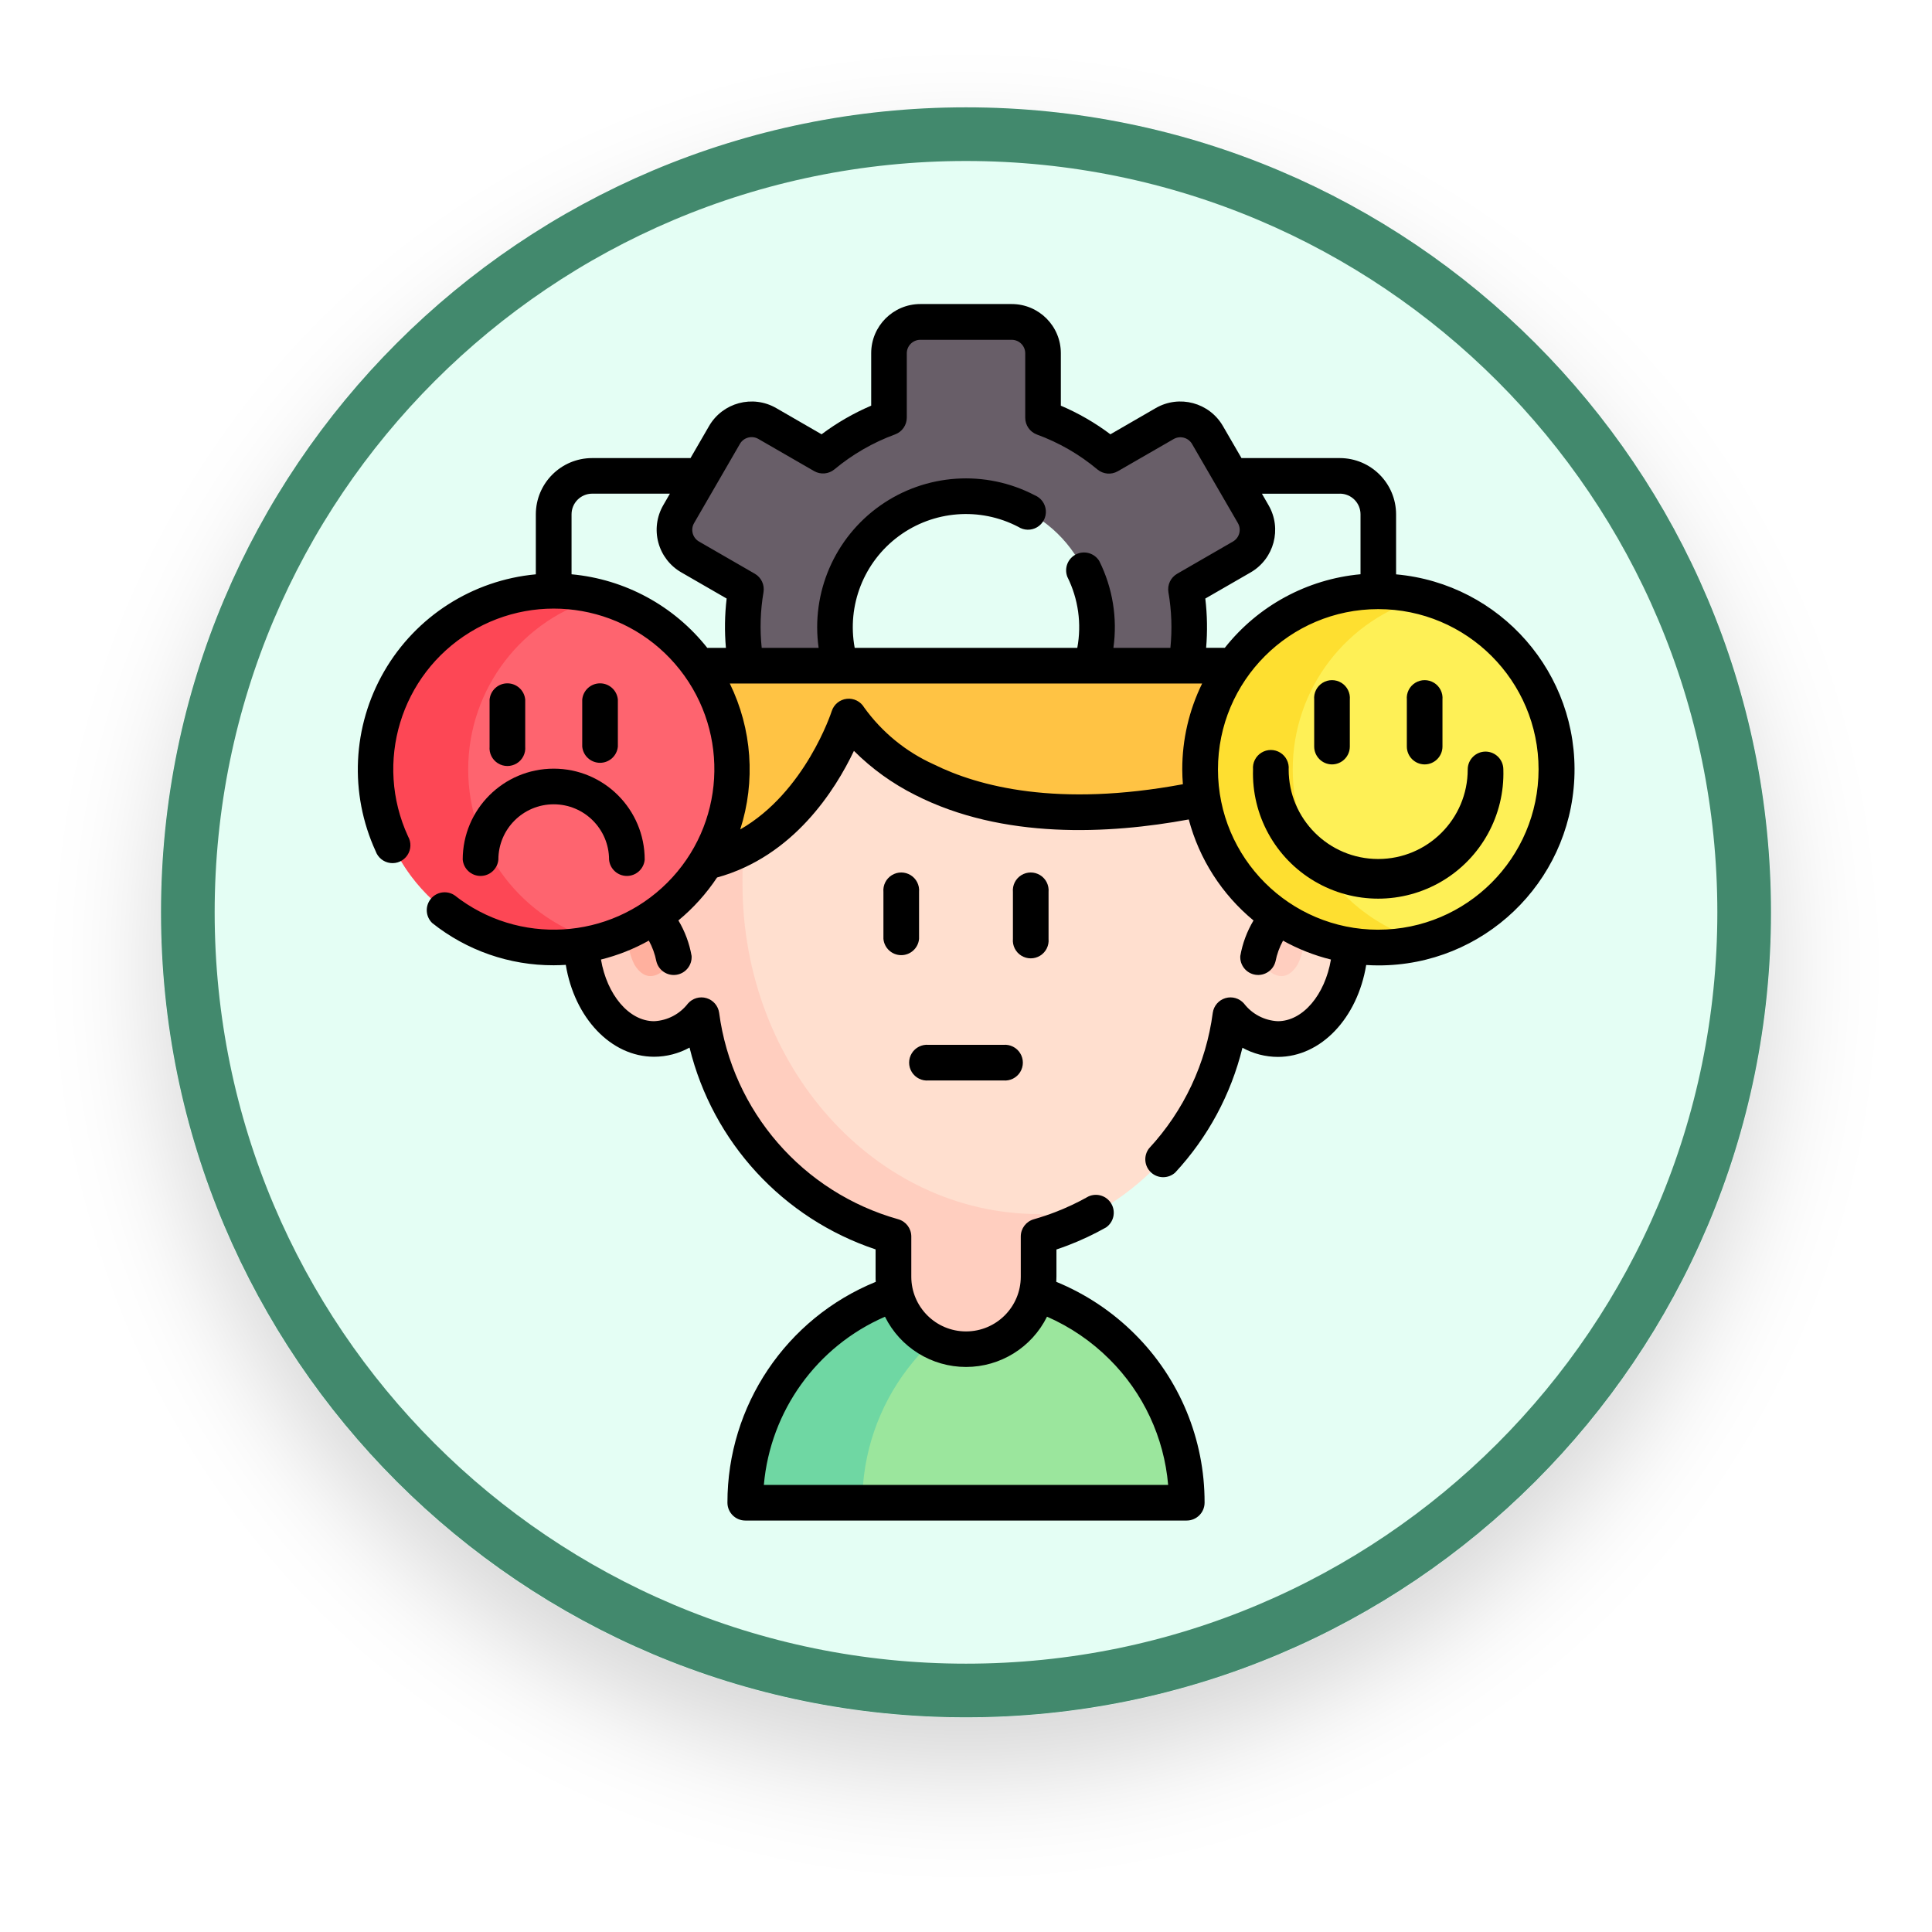
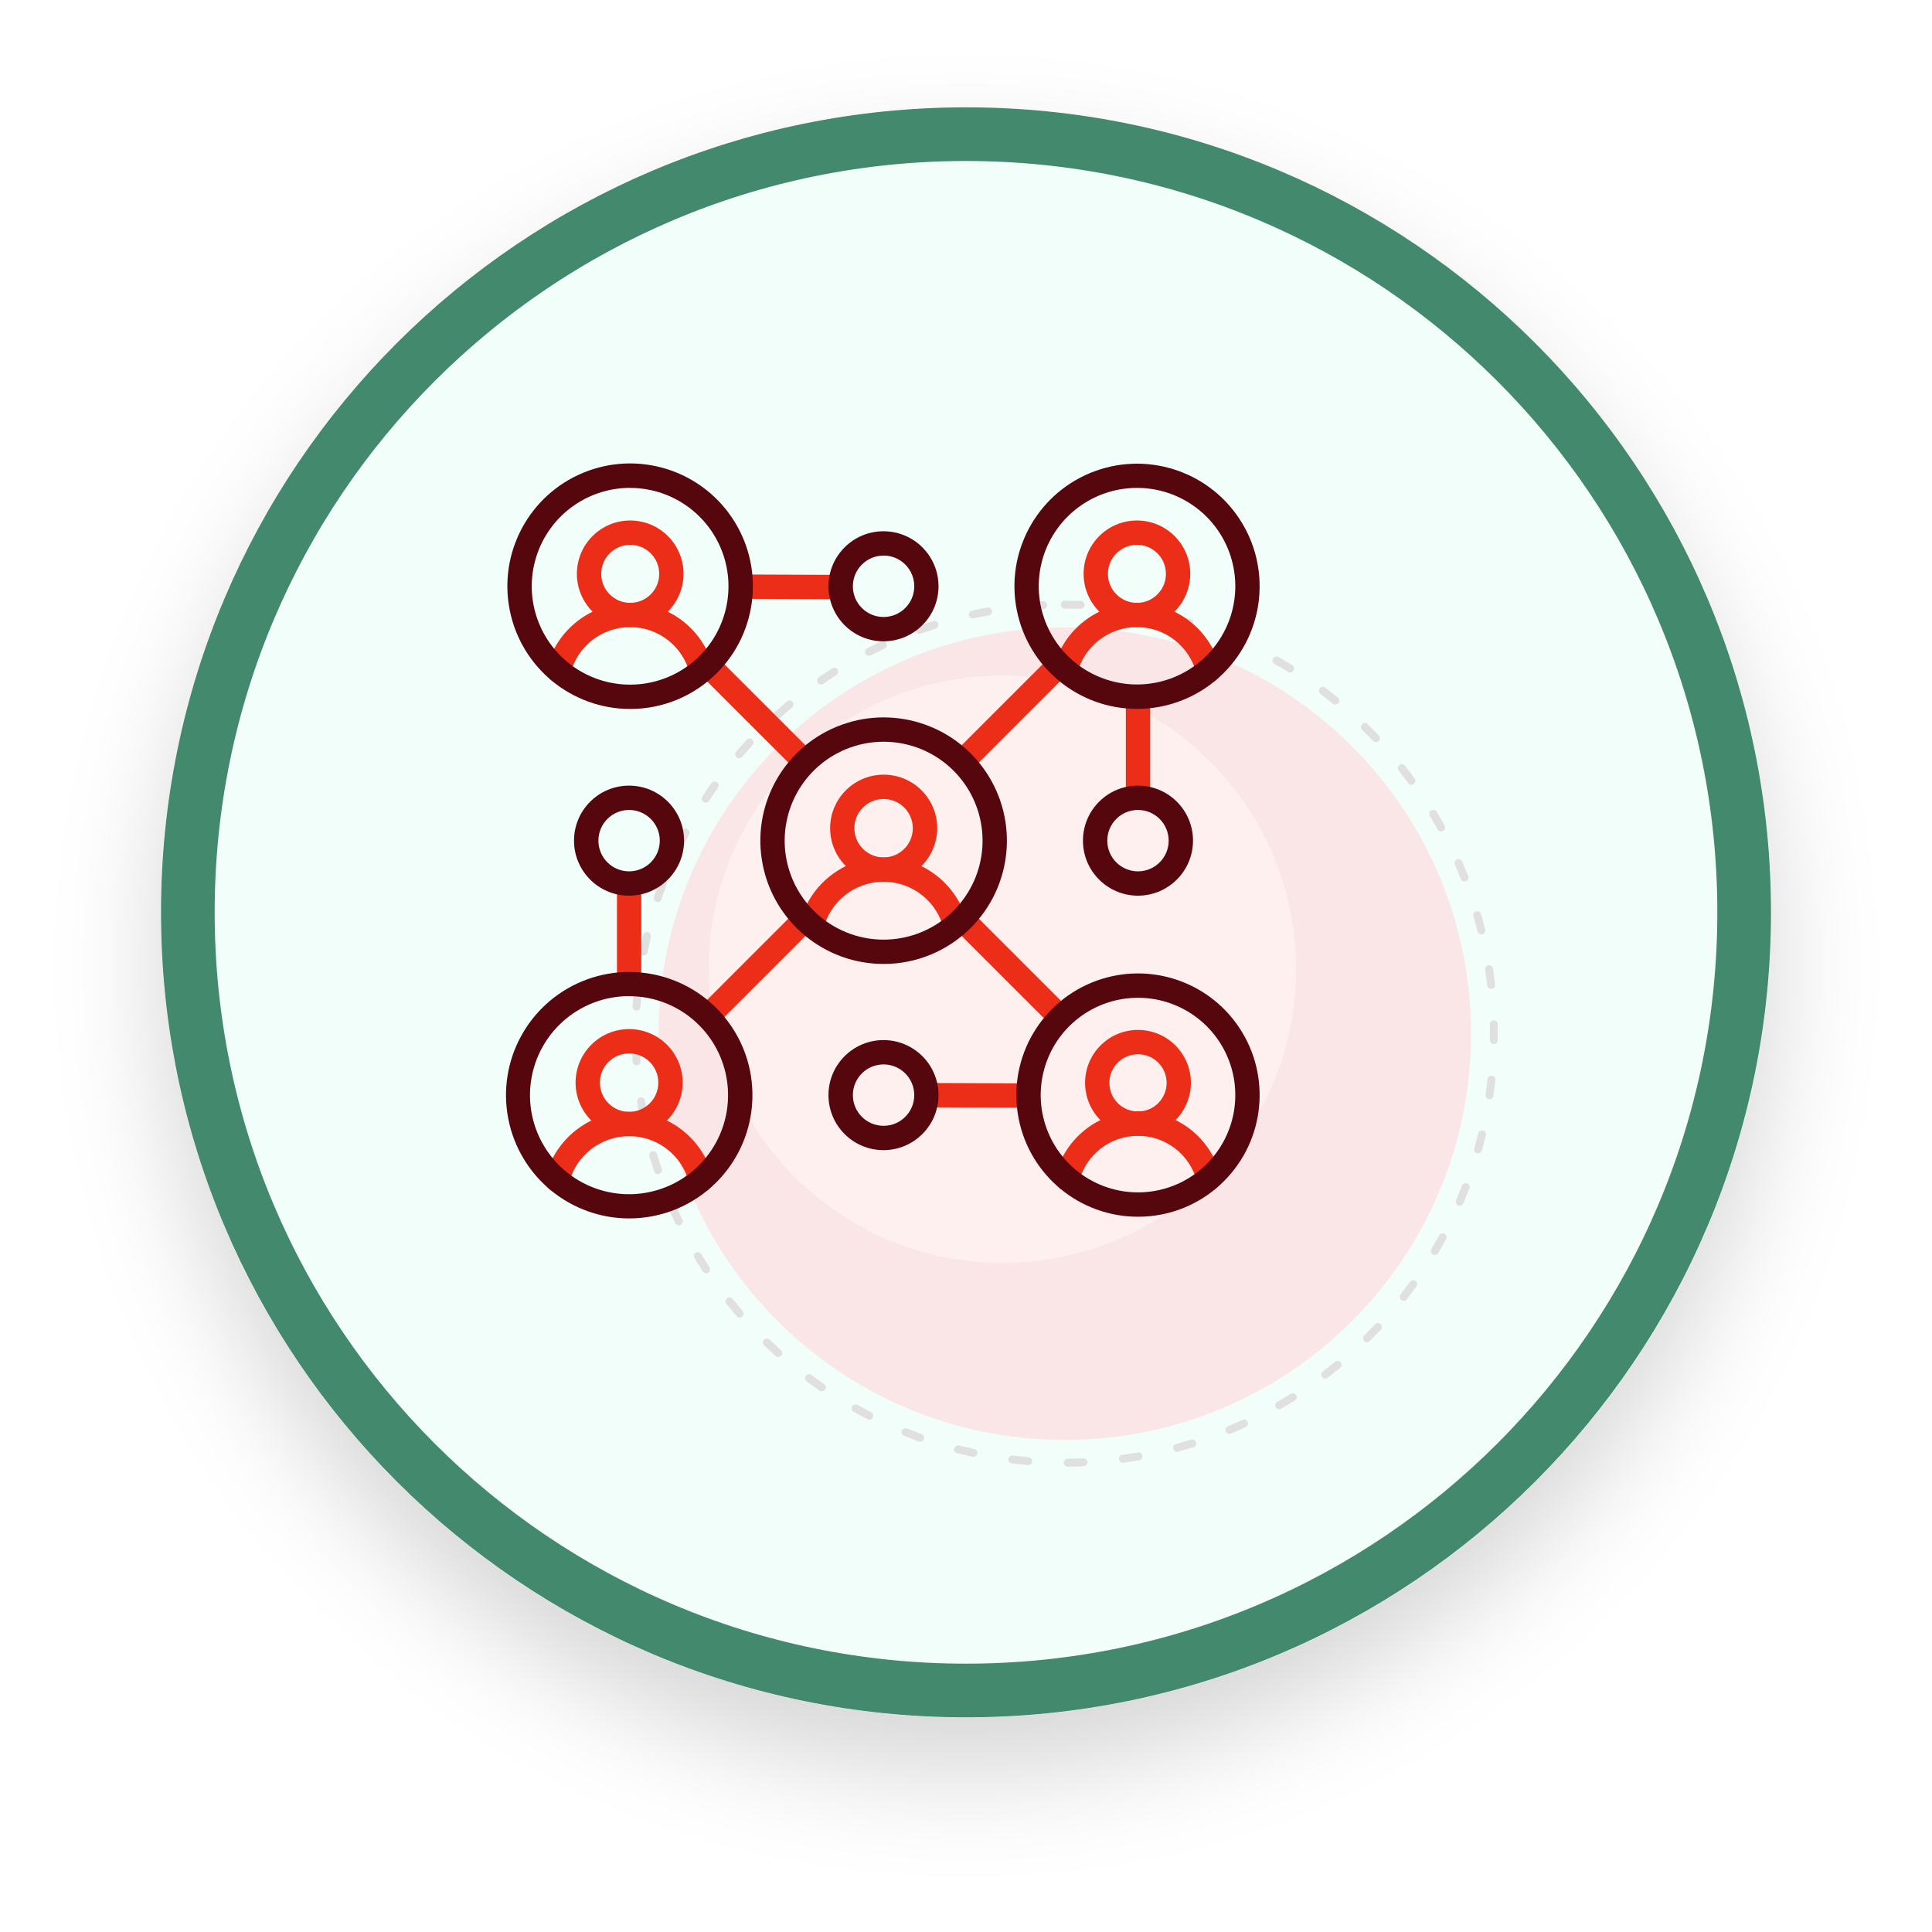
<svg xmlns="http://www.w3.org/2000/svg" width="108" height="108" viewBox="0 0 108 108">
  <defs>
    <filter id="Fondo" x="0" y="0" width="108" height="108" filterUnits="userSpaceOnUse">
      <feOffset dy="3" input="SourceAlpha" />
      <feGaussianBlur stdDeviation="3" result="blur" />
      <feFlood flood-opacity="0.161" />
      <feComposite operator="in" in2="blur" />
      <feComposite in="SourceGraphic" />
    </filter>
  </defs>
-   <g id="Group_1143811" data-name="Group 1143811" transform="translate(-588 -732)">
-     <g transform="matrix(1, 0, 0, 1, 588, 732)" filter="url(#Fondo)">
-       <g id="Fondo-2" data-name="Fondo" transform="translate(9 6)" fill="#e4fef4" stroke="#43896d" stroke-width="3">
-         <circle cx="45" cy="45" r="45" stroke="none" />
-         <circle cx="45" cy="45" r="43.5" fill="none" />
-       </g>
-     </g>
-     <g id="Group_1143810" data-name="Group 1143810" transform="translate(608 748.996)">
-       <g id="Group_1143808" data-name="Group 1143808" transform="translate(0.996 1.001)">
-         <g id="Group_1143805" data-name="Group 1143805" transform="translate(11.516 0)">
-           <g id="Group_1143803" data-name="Group 1143803" transform="translate(5.195)">
-             <path id="Path_978843" data-name="Path 978843" d="M160.727,13.179l-3.125,1.8a12.322,12.322,0,0,0-3.678-2.122V9.252a1.75,1.75,0,0,0-1.751-1.75H147.06a1.751,1.751,0,0,0-1.751,1.75V12.86a12.426,12.426,0,0,0-3.682,2.121l-3.12-1.8a1.751,1.751,0,0,0-2.391.641l-2.557,4.429a1.751,1.751,0,0,0,.641,2.391l3.119,1.8a12.474,12.474,0,0,0,0,4.249l-3.125,1.8a1.751,1.751,0,0,0-.64,2.391l2.557,4.428a1.751,1.751,0,0,0,2.391.642l3.125-1.8a12.354,12.354,0,0,0,3.679,2.124v3.606a1.751,1.751,0,0,0,1.75,1.751h5.115a1.751,1.751,0,0,0,1.75-1.751V36.276a12.465,12.465,0,0,0,3.682-2.122l3.12,1.8a1.75,1.75,0,0,0,2.391-.64l2.556-4.43a1.75,1.75,0,0,0-.64-2.391l-3.12-1.8a12.42,12.42,0,0,0,0-4.249l3.125-1.8a1.75,1.75,0,0,0,.64-2.391l-2.557-4.428a1.75,1.75,0,0,0-2.391-.642ZM155.959,28.23a7.324,7.324,0,1,1-2.68-10A7.323,7.323,0,0,1,155.959,28.23Z" transform="translate(-133.325 -7.502)" fill="#685e68" />
-           </g>
-           <path id="Path_978844" data-name="Path 978844" d="M124.75,168.555V152.181h34.863v9.863" transform="translate(-120.694 -132.966)" fill="#ffc344" />
-           <path id="Path_978845" data-name="Path 978845" d="M187.78,423.94H163.1a12.337,12.337,0,0,1,24.675,0Z" transform="translate(-153.955 -357.934)" fill="#9be69d" />
-           <path id="Path_978846" data-name="Path 978846" d="M178.714,412.041a12.341,12.341,0,0,0-9.068,11.9h-6.541a12.349,12.349,0,0,1,15.609-11.9Z" transform="translate(-153.955 -357.934)" fill="#6fd7a3" />
-           <path id="Path_978847" data-name="Path 978847" d="M137.185,186.064c0,3.04-1.816,5.5-4.056,5.5a3.5,3.5,0,0,1-2.647-1.336,14.933,14.933,0,0,1-9.445,11.94c-.418.161-.847.3-1.283.426v2.25a4.056,4.056,0,0,1-8.112,0V202.6a14.934,14.934,0,0,1-10.728-12.366,3.5,3.5,0,0,1-2.647,1.336c-2.241,0-4.056-2.464-4.056-5.5s1.816-5.5,4.056-5.5a3.441,3.441,0,0,1,2.514,1.187c6.154-1.147,8.363-8.214,8.363-8.214s4.752,8.232,21.054,4.3a14.856,14.856,0,0,1,.417,3.512v.4a3.441,3.441,0,0,1,2.514-1.187C135.369,180.56,137.185,183.024,137.185,186.064Z" transform="translate(-94.21 -151.482)" fill="#ffdfcf" />
-           <path id="Path_978848" data-name="Path 978848" d="M121.036,248.054c-.418.161-.847.3-1.283.426v2.25a4.056,4.056,0,0,1-8.112,0v-2.25a14.934,14.934,0,0,1-10.728-12.366,3.5,3.5,0,0,1-2.647,1.336c-2.241,0-4.056-2.464-4.056-5.5s1.816-5.5,4.056-5.5a3.441,3.441,0,0,1,2.514,1.187,8.815,8.815,0,0,0,2.432-.833c-.005,1.052-.008,1.774-.008,1.968,0,10.2,7.415,18.462,16.561,18.462A1.6,1.6,0,0,1,121.036,248.054Z" transform="translate(-94.21 -197.365)" fill="#ffcebf" />
-           <g id="Group_1143804" data-name="Group 1143804" transform="translate(2.575 32.674)">
-             <path id="Path_978849" data-name="Path 978849" d="M378.9,256.439a4.246,4.246,0,0,1,1.943-2.915,3.072,3.072,0,0,1,.261,3.268C380.1,258.382,378.9,256.439,378.9,256.439Z" transform="translate(-343.665 -253.524)" fill="#ffcebf" />
-             <path id="Path_978850" data-name="Path 978850" d="M116.187,256.439a4.246,4.246,0,0,0-1.943-2.915,3.072,3.072,0,0,0-.261,3.268C114.983,258.382,116.187,256.439,116.187,256.439Z" transform="translate(-113.596 -253.524)" fill="#ffb09e" />
+   <g id="Group_1144935" data-name="Group 1144935" transform="translate(-431.999 -1894.17)">
+     <g id="Group_1144929" data-name="Group 1144929">
+       <g id="Group_1144688" data-name="Group 1144688" transform="translate(0 29.5)">
+         <g id="Icono" transform="translate(440.499 1175.67)">
+           <g transform="matrix(1, 0, 0, 1, -8.5, 689)" filter="url(#Fondo)">
+             <g id="Fondo-2" data-name="Fondo" transform="translate(9 6)" fill="#f1fef9" stroke="#43896d" stroke-width="3">
+               <circle cx="45" cy="45" r="45" stroke="none" />
+               <circle cx="45" cy="45" r="43.5" fill="none" />
+             </g>
          </g>
        </g>
-         <g id="Group_1143806" data-name="Group 1143806" transform="translate(46.092 15.056)">
-           <circle id="Ellipse_11557" data-name="Ellipse 11557" cx="9.957" cy="9.957" r="9.957" transform="translate(0 0.001)" fill="#fef056" />
-           <path id="Path_978851" data-name="Path 978851" d="M367.1,140.438a9.957,9.957,0,1,1,0-19.235,9.96,9.96,0,0,0,0,19.235Z" transform="translate(-354.553 -120.863)" fill="#fedf30" />
+         <g id="Group_1144687" data-name="Group 1144687" transform="translate(446.92 1879.645)">
+           <g id="Group_1144684" data-name="Group 1144684" transform="translate(17.9 15.995)">
+             <circle id="Ellipse_11579" data-name="Ellipse 11579" cx="22.709" cy="22.709" r="22.709" transform="translate(3.993 4.105)" fill="#fae6e6" />
+             <circle id="Ellipse_11580" data-name="Ellipse 11580" cx="16.416" cy="16.416" r="16.416" transform="translate(0 23.212) rotate(-45)" fill="#fff0f0" />
+             <path id="Path_981329" data-name="Path 981329" d="M99.07,78.263a.221.221,0,0,1,0-.442l.891.016a.221.221,0,0,1-.014.442Zm-1.226-.412a.222.222,0,1,1,0,.443l-.854.059a.221.221,0,0,1-.039-.441Zm-3.1.356a.221.221,0,0,1,.08.435l-.859.172a.222.222,0,1,1-.065-.439l.844-.168Zm-3.031.753a.221.221,0,0,1,.137.421l-.83.282a.222.222,0,1,1-.131-.423l.824-.279ZM88.8,80.1a.221.221,0,0,1,.19.4l-.787.387a.221.221,0,0,1-.2-.392Zm-2.735,1.506a.221.221,0,0,1,.239.372l-.73.485a.221.221,0,0,1-.252-.364l.744-.494Zm-2.52,1.846a.221.221,0,1,1,.286.338l-.662.575a.221.221,0,0,1-.3-.327l.674-.585ZM81.287,85.6a.221.221,0,0,1,.326.3l-.583.655a.221.221,0,0,1-.336-.288Zm-1.968,2.425a.221.221,0,1,1,.362.254l-.494.724a.221.221,0,0,1-.371-.241l.5-.737Zm-1.64,2.657a.221.221,0,0,1,.391.206l-.4.782a.221.221,0,0,1-.4-.192l.4-.8ZM76.4,93.533a.221.221,0,0,1,.414.155l-.292.826a.221.221,0,0,1-.42-.139l.3-.842Zm-.9,2.989a.221.221,0,0,1,.431.1l-.183.857a.221.221,0,0,1-.434-.083l.186-.873ZM74.984,99.6a.221.221,0,0,1,.44.042l-.071.873a.222.222,0,1,1-.44-.046l.071-.869Zm-.11,3.12a.221.221,0,0,1,.442-.014l.041.875a.222.222,0,1,1-.444,0Zm.288,3.109a.222.222,0,1,1,.442-.039l.148.833a.221.221,0,0,1-.434.086l-.156-.879Zm.686,3.047a.221.221,0,0,1,.424-.126l.263.836a.221.221,0,0,1-.419.142l-.268-.852Zm1.075,2.932a.221.221,0,0,1,.4-.18l.369.795a.221.221,0,0,1-.4.194l-.376-.809Zm1.445,2.768a.221.221,0,0,1,.378-.23l.468.74a.221.221,0,1,1-.378.23Zm1.791,2.559a.221.221,0,1,1,.344-.277l.56.674a.221.221,0,0,1-.334.29l-.57-.687Zm2.1,2.308a.221.221,0,0,1,.31-.315l.638.593a.221.221,0,1,1-.308.318Zm2.382,2.02a.221.221,0,1,1,.263-.356l.713.51a.221.221,0,1,1-.25.365l-.726-.519Zm2.62,1.7a.221.221,0,1,1,.228-.379l.76.407a.221.221,0,0,1-.2.394Zm2.819,1.346a.221.221,0,0,1,.162-.411l.82.311a.222.222,0,1,1-.178.406l-.8-.305Zm2.969.969a.221.221,0,0,1,.108-.429l.853.2a.222.222,0,1,1-.115.428l-.846-.2Zm3.068.576a.222.222,0,1,1,.073-.437l.852.087a.221.221,0,0,1-.036.441Zm3.119.177a.221.221,0,0,1-.006-.442l.877-.022a.221.221,0,0,1,.02.442l-.891.022Zm3.114-.22a.221.221,0,0,1-.061-.438l.866-.134a.222.222,0,1,1,.048.441l-.853.131Zm3.061-.619a.221.221,0,0,1-.118-.426l.842-.245a.221.221,0,0,1,.131.422l-.855.249Zm2.955-1.011a.221.221,0,1,1-.172-.407l.8-.352a.222.222,0,1,1,.167.41Zm2.8-1.385a.221.221,0,0,1-.223-.382l.751-.453a.221.221,0,0,1,.236.374l-.764.461Zm2.6-1.733a.222.222,0,1,1-.248-.367l.665-.529a.221.221,0,1,1,.282.341l-.7.555Zm2.354-2.053a.221.221,0,0,1-.313-.313l.611-.629a.221.221,0,0,1,.324.3l-.622.64Zm2.071-2.336a.222.222,0,1,1-.335-.29l.511-.683a.221.221,0,0,1,.359.258Zm1.755-2.584a.221.221,0,0,1-.382-.223l.431-.763a.221.221,0,0,1,.39.209Zm1.407-2.787a.221.221,0,1,1-.407-.172l.328-.813a.221.221,0,0,1,.413.157l-.334.828Zm1.034-2.947a.221.221,0,0,1-.426-.118l.22-.848a.221.221,0,0,1,.43.1l-.224.864Zm.644-3.056a.221.221,0,0,1-.438-.061l.109-.869a.221.221,0,0,1,.44.045l-.111.886Zm.245-3.112a.221.221,0,0,1-.442-.006l0-.876a.221.221,0,0,1,.442-.011Zm-.152-3.118a.222.222,0,1,1-.442.027l-.112-.845a.221.221,0,0,1,.437-.067ZM122.57,96.2a.221.221,0,0,1-.429.108l-.226-.847a.221.221,0,0,1,.425-.123l.23.863Zm-.945-2.976a.221.221,0,0,1-.411.162l-.334-.81a.221.221,0,0,1,.405-.177l.34.825ZM120.3,90.392a.221.221,0,0,1-.387.214l-.436-.76a.221.221,0,0,1,.379-.227l.444.774Zm-1.677-2.635a.221.221,0,0,1-.356.263l-.53-.7a.221.221,0,0,1,.346-.275l.54.711Zm-2-2.4a.221.221,0,0,1-.32.305l-.615-.625a.221.221,0,0,1,.309-.316Zm-2.292-2.122a.221.221,0,0,1-.277.345l-.69-.541a.221.221,0,0,1,.265-.354l.7.55Zm-2.544-1.81a.221.221,0,0,1-.232.377l-.754-.447a.221.221,0,0,1,.218-.385Zm-2.756-1.468a.221.221,0,0,1-.184.4l-.8-.345a.221.221,0,1,1,.173-.407Zm-2.924-1.1a.221.221,0,0,1-.126.424l-.843-.239a.221.221,0,1,1,.124-.425l.845.24Zm-3.04-.711a.221.221,0,1,1-.086.434l-.854-.126a.221.221,0,0,1,.056-.439l.884.13Z" transform="translate(-72.369 -75.214)" fill="#e0e0e0" fill-rule="evenodd" />
+           </g>
+           <g id="Group_1144686" data-name="Group 1144686" transform="translate(13.353 10.936)">
+             <g id="Group_1144685" data-name="Group 1144685" transform="translate(2.198 6.203)">
+               <path id="Path_981330" data-name="Path 981330" d="M41.242,331.606a.68.68,0,0,1-.659-.514,3.461,3.461,0,0,0-6.712,0,.68.68,0,0,1-1.319-.333,4.822,4.822,0,0,1,9.35,0,.681.681,0,0,1-.66.847Z" transform="translate(-32.531 -297.079)" fill="#ec2e18" />
+               <path id="Path_981331" data-name="Path 981331" d="M281.056,83.342a.681.681,0,0,1-.66-.847,4.8,4.8,0,0,1,9.3,0,.68.68,0,1,1-1.319.331,3.438,3.438,0,0,0-6.666,0,.68.68,0,0,1-.659.514Z" transform="translate(-251.966 -77.289)" fill="#ec2e18" />
+               <path id="Path_981332" data-name="Path 981332" d="M289.826,331.347a.68.68,0,0,1-.659-.515,3.4,3.4,0,0,0-6.589,0,.68.68,0,1,1-1.319-.332,4.758,4.758,0,0,1,9.228,0,.681.681,0,0,1-.66.846Z" transform="translate(-252.73 -296.893)" fill="#ec2e18" />
+               <path id="Path_981333" data-name="Path 981333" d="M33.927,83.342a.681.681,0,0,1-.66-.847,4.8,4.8,0,0,1,9.3,0,.68.68,0,1,1-1.319.331,3.438,3.438,0,0,0-6.666,0,.681.681,0,0,1-.659.514Z" transform="translate(-33.164 -77.289)" fill="#ec2e18" />
+               <path id="Path_981334" data-name="Path 981334" d="M165.34,207.524a.68.68,0,0,1-.659-.515,3.461,3.461,0,0,0-6.71,0,.68.68,0,1,1-1.319-.331,4.821,4.821,0,0,1,9.348,0,.681.681,0,0,1-.66.846Z" transform="translate(-142.406 -187.222)" fill="#ec2e18" />
+               <path id="Path_981335" data-name="Path 981335" d="M0,0H1.36V5.709H0Z" transform="translate(21.307 29.785) rotate(-89.771)" fill="#ec2e18" />
+               <path id="Path_981336" data-name="Path 981336" d="M67.565,215.767h1.36v5.615h-1.36Z" transform="translate(-63.549 -198.492)" fill="#ec2e18" />
+               <path id="Path_981337" data-name="Path 981337" d="M0,0H1.36V5.588H0Z" transform="translate(10.927 1.36) rotate(-89.771)" fill="#ec2e18" />
+               <path id="Path_981338" data-name="Path 981338" d="M315.746,124.679h1.36v5.649h-1.36Z" transform="translate(-283.283 -117.845)" fill="#ec2e18" />
+               <path id="Path_981339" data-name="Path 981339" d="M108.6,126.133l-.962-.962,5.448-5.448.962.962Zm14.222-14.225-.962-.962,5.359-5.359.962.962Z" transform="translate(-99.032 -100.941)" fill="#ec2e18" />
+             </g>
+             <path id="Path_981340" data-name="Path 981340" d="M20.247,272.6a6.888,6.888,0,1,1,4.875-2.016h0A6.873,6.873,0,0,1,20.247,272.6Zm0-12.425A5.536,5.536,0,1,0,24.16,261.8a5.5,5.5,0,0,0-3.913-1.622Z" transform="translate(-13.353 -230.401)" fill="#56060d" />
+             <path id="Path_981341" data-name="Path 981341" d="M50.38,292.746a2.993,2.993,0,1,1,2.993-2.993A3,3,0,0,1,50.38,292.746Zm0-4.626a1.633,1.633,0,1,0,1.633,1.633A1.635,1.635,0,0,0,50.38,288.12Z" transform="translate(-43.486 -255.144)" fill="#ec2e18" />
+             <path id="Path_981342" data-name="Path 981342" d="M268.171,24.681a6.853,6.853,0,1,1,4.851-2.006h0A6.84,6.84,0,0,1,268.171,24.681Zm0-12.353a5.494,5.494,0,1,0,3.889,1.608,5.482,5.482,0,0,0-3.889-1.608Z" transform="translate(-232.89 -10.965)" fill="#56060d" />
+             <path id="Path_981343" data-name="Path 981343" d="M298.127,44.688a2.981,2.981,0,1,1,2.981-2.981A2.985,2.985,0,0,1,298.127,44.688Zm0-4.6a1.621,1.621,0,1,0,1.621,1.621A1.623,1.623,0,0,0,298.127,40.086Z" transform="translate(-262.846 -35.541)" fill="#ec2e18" />
+             <path id="Path_981344" data-name="Path 981344" d="M297.908,174.177a3.076,3.076,0,1,1,3.075-3.075A3.08,3.08,0,0,1,297.908,174.177Zm0-4.792a1.716,1.716,0,1,0,1.715,1.717A1.719,1.719,0,0,0,297.908,169.385Z" transform="translate(-262.567 -150.019)" fill="#56060d" />
+             <path id="Path_981345" data-name="Path 981345" d="M49.728,174.177A3.076,3.076,0,1,1,52.8,171.1,3.08,3.08,0,0,1,49.728,174.177Zm0-4.792a1.716,1.716,0,1,0,1.715,1.717A1.719,1.719,0,0,0,49.728,169.385Z" transform="translate(-42.834 -150.019)" fill="#56060d" />
+             <path id="Path_981346" data-name="Path 981346" d="M127.5,125.75l-5.53-5.528.962-.962,5.53,5.528Zm-14.29-14.29-5.419-5.417.962-.962,5.419,5.417Z" transform="translate(-96.964 -94.29)" fill="#ec2e18" />
+             <path id="Path_981347" data-name="Path 981347" d="M269.159,273.231a6.8,6.8,0,1,1,4.808-1.992A6.755,6.755,0,0,1,269.159,273.231Zm0-12.239a5.439,5.439,0,1,0,3.846,9.285h0a5.439,5.439,0,0,0-3.846-9.285Z" transform="translate(-233.818 -231.126)" fill="#56060d" />
+             <path id="Path_981348" data-name="Path 981348" d="M298.82,293.075a2.958,2.958,0,1,1,2.957-2.957A2.962,2.962,0,0,1,298.82,293.075Zm0-4.556a1.6,1.6,0,1,0,1.6,1.6A1.6,1.6,0,0,0,298.82,288.519Z" transform="translate(-263.479 -255.497)" fill="#ec2e18" />
+             <path id="Path_981349" data-name="Path 981349" d="M21.043,24.656a6.862,6.862,0,1,1,4.849-2.01,6.815,6.815,0,0,1-4.849,2.01Zm0-12.359a5.5,5.5,0,1,0,3.887,9.388h0A5.5,5.5,0,0,0,21.043,12.3Z" transform="translate(-14.089 -10.936)" fill="#56060d" />
+             <path id="Path_981350" data-name="Path 981350" d="M51,44.688a2.981,2.981,0,1,1,2.981-2.981A2.984,2.984,0,0,1,51,44.688Zm0-4.6a1.621,1.621,0,1,0,1.621,1.621A1.623,1.623,0,0,0,51,40.086Z" transform="translate(-44.045 -35.541)" fill="#ec2e18" />
+             <path id="Path_981351" data-name="Path 981351" d="M173.827,298.278A3.076,3.076,0,1,1,176.9,295.2,3.08,3.08,0,0,1,173.827,298.278Zm0-4.792a1.716,1.716,0,1,0,1.717,1.715A1.717,1.717,0,0,0,173.827,293.486Z" transform="translate(-152.71 -259.895)" fill="#56060d" />
+             <path id="Path_981352" data-name="Path 981352" d="M173.827,50.1A3.076,3.076,0,1,1,176.9,47.02,3.08,3.08,0,0,1,173.827,50.1Zm0-4.792a1.716,1.716,0,1,0,1.717,1.715A1.717,1.717,0,0,0,173.827,45.305Z" transform="translate(-152.71 -40.161)" fill="#56060d" />
+             <path id="Path_981353" data-name="Path 981353" d="M144.375,148.538a6.891,6.891,0,1,1,4.874-2.016h0A6.872,6.872,0,0,1,144.375,148.538Zm0-12.422a5.531,5.531,0,1,0,3.912,1.618,5.516,5.516,0,0,0-3.912-1.618Z" transform="translate(-123.257 -120.563)" fill="#56060d" />
+             <path id="Path_981354" data-name="Path 981354" d="M174.46,168.666a2.993,2.993,0,1,1,3-2.993A3,3,0,0,1,174.46,168.666Zm0-4.626a1.633,1.633,0,1,0,1.635,1.633A1.635,1.635,0,0,0,174.46,164.04Z" transform="translate(-153.343 -145.287)" fill="#ec2e18" />
+           </g>
        </g>
-         <g id="Group_1143807" data-name="Group 1143807" transform="translate(0 15.056)">
-           <circle id="Ellipse_11558" data-name="Ellipse 11558" cx="9.957" cy="9.957" r="9.957" transform="translate(0 0.001)" fill="#fe646f" />
-           <path id="Path_978852" data-name="Path 978852" d="M20.047,140.438a9.957,9.957,0,1,1,0-19.235,9.96,9.96,0,0,0,0,19.235Z" transform="translate(-7.5 -120.863)" fill="#fd4755" />
-         </g>
-       </g>
-       <g id="Group_1143809" data-name="Group 1143809" transform="translate(0 0.005)">
-         <path id="Path_978853" data-name="Path 978853" d="M223.236,240.931a1,1,0,1,0-1.992,0v2.621a1,1,0,0,0,1.992,0Z" transform="translate(-191.86 -208.07)" />
-         <path id="Path_978854" data-name="Path 978854" d="M277.748,243.553v-2.621a1,1,0,1,0-1.992,0v2.621a1,1,0,1,0,1.992,0Z" transform="translate(-239.133 -208.071)" />
-         <path id="Path_978855" data-name="Path 978855" d="M233.761,313.766h4.179a1,1,0,1,0,0-1.992h-4.179a1,1,0,1,0,0,1.992Z" transform="translate(-201.851 -270.368)" />
-         <path id="Path_978856" data-name="Path 978856" d="M58.042,15.108V11.758A3.15,3.15,0,0,0,54.9,8.611H49.4L48.363,6.821a2.751,2.751,0,0,0-3.752-1.007L42.072,7.282a13.2,13.2,0,0,0-2.77-1.6V2.75A2.748,2.748,0,0,0,36.557,0H31.443A2.749,2.749,0,0,0,28.7,2.75V5.681a13.417,13.417,0,0,0-2.773,1.6L23.387,5.814a2.751,2.751,0,0,0-3.75,1.006L18.6,8.611H13.1a3.15,3.15,0,0,0-3.147,3.147v3.351A10.958,10.958,0,0,0,1,30.589a1,1,0,1,0,1.81-.832A8.974,8.974,0,1,1,5.4,33.044,1,1,0,0,0,4.159,34.6a10.832,10.832,0,0,0,6.794,2.363c.227,0,.452-.009.675-.023.485,2.953,2.515,5.137,4.94,5.137a4.13,4.13,0,0,0,1.978-.512,15.882,15.882,0,0,0,10.4,11.281v1.514c0,.1,0,.2.009.3a13.323,13.323,0,0,0-8.291,12.343,1,1,0,0,0,1,1H46.337a1,1,0,0,0,1-1,13.245,13.245,0,0,0-3.905-9.427,13.429,13.429,0,0,0-4.385-2.917c.006-.1.009-.2.009-.3V52.851q.327-.11.645-.231a16,16,0,0,0,2.126-1,1,1,0,0,0-.981-1.734,13.977,13.977,0,0,1-1.86.877c-.385.148-.788.282-1.2.4a1,1,0,0,0-.724.958v2.25a3.06,3.06,0,0,1-6.12,0v-2.25a1,1,0,0,0-.726-.959A13.894,13.894,0,0,1,20.2,39.618a1,1,0,0,0-1.745-.515,2.538,2.538,0,0,1-1.889.987c-1.409,0-2.639-1.485-2.971-3.447a10.884,10.884,0,0,0,2.676-1.059,4.034,4.034,0,0,1,.419,1.153,1,1,0,0,0,1.971-.294,5.827,5.827,0,0,0-.738-1.986,11.042,11.042,0,0,0,2.161-2.4c4.276-1.177,6.615-4.9,7.651-7.079a13.209,13.209,0,0,0,3.417,2.462c4.908,2.505,10.863,2.191,15.3,1.372a10.976,10.976,0,0,0,3.62,5.647,5.83,5.83,0,0,0-.739,1.986,1,1,0,0,0,1.969.3,4.03,4.03,0,0,1,.42-1.158A10.879,10.879,0,0,0,54.4,36.643c-.332,1.962-1.562,3.447-2.971,3.447a2.538,2.538,0,0,1-1.889-.987,1,1,0,0,0-1.745.515A13.812,13.812,0,0,1,44.231,47.2a1,1,0,0,0,1.464,1.351,15.8,15.8,0,0,0,3.758-6.977,4.129,4.129,0,0,0,1.978.512c2.425,0,4.455-2.185,4.94-5.138.223.014.448.023.675.023a10.952,10.952,0,0,0,1-21.86ZM34,59.418a5.053,5.053,0,0,0,4.529-2.811,11.427,11.427,0,0,1,3.49,2.381A11.254,11.254,0,0,1,45.3,66.01H22.7a11.332,11.332,0,0,1,6.771-9.4A5.058,5.058,0,0,0,34,59.418ZM54.9,10.6a1.156,1.156,0,0,1,1.154,1.154v3.351a10.944,10.944,0,0,0-7.586,4.112H47.423a13.442,13.442,0,0,0-.046-2.753L49.915,15a2.749,2.749,0,0,0,1-3.751l-.373-.647H54.9ZM21.362,7.817a.756.756,0,0,1,1.03-.277l3.12,1.8a1,1,0,0,0,1.136-.1,11.442,11.442,0,0,1,3.389-1.953,1,1,0,0,0,.653-.935V2.75A.755.755,0,0,1,31.443,2h5.115a.754.754,0,0,1,.753.753V6.359a1,1,0,0,0,.652.935,11.329,11.329,0,0,1,3.385,1.954,1,1,0,0,0,1.136.1l3.122-1.8a.756.756,0,0,1,1.031.276L49.2,12.246a.755.755,0,0,1-.276,1.03L45.8,15.08a1,1,0,0,0-.484,1.032,11.5,11.5,0,0,1,.11,3.108H42.24a8.292,8.292,0,0,0-.789-4.853,1,1,0,0,0-1.785.885,6.306,6.306,0,0,1,.555,3.968H27.778a6.326,6.326,0,0,1,9.146-6.764,1,1,0,1,0,.923-1.765A8.316,8.316,0,0,0,25.762,19.22H22.58a11.383,11.383,0,0,1,.1-3.111,1,1,0,0,0-.484-1.032l-3.12-1.8a.753.753,0,0,1-.277-1.03Zm-9.412,7.291V11.758A1.156,1.156,0,0,1,13.1,10.6h4.348l-.373.647A2.745,2.745,0,0,0,18.085,15l2.535,1.463a13.361,13.361,0,0,0-.041,2.756H19.536a10.945,10.945,0,0,0-7.586-4.112ZM32.193,25.731a9.712,9.712,0,0,1-3.885-3.177,1,1,0,0,0-1.813.2c-.017.053-1.473,4.529-5.116,6.616a10.929,10.929,0,0,0-.583-8.157H47.2a10.886,10.886,0,0,0-1.111,4.8c0,.28.014.556.035.83-6.994,1.3-11.422.132-13.934-1.114Zm24.853,9.245a8.961,8.961,0,1,1,8.961-8.961A8.971,8.971,0,0,1,57.045,34.975Z" transform="translate(0 -0.005)" />
-         <path id="Path_978857" data-name="Path 978857" d="M389.843,188.343a1,1,0,0,0-1,1,5,5,0,1,1-10.009,0,1,1,0,1,0-1.992,0,7,7,0,1,0,13.993,0A1,1,0,0,0,389.843,188.343Z" transform="translate(-326.797 -163.33)" />
-         <path id="Path_978858" data-name="Path 978858" d="M403.526,163.621a1,1,0,0,0,1-1V160a1,1,0,1,0-1.992,0v2.621A1,1,0,0,0,403.526,163.621Z" transform="translate(-349.07 -137.891)" />
-         <path id="Path_978859" data-name="Path 978859" d="M442.519,163.621a1,1,0,0,0,1-1V160a1,1,0,1,0-1.992,0v2.621A1,1,0,0,0,442.519,163.621Z" transform="translate(-382.884 -137.891)" />
-         <path id="Path_978860" data-name="Path 978860" d="M44.176,200.62a1,1,0,0,0,1.992,0,3.094,3.094,0,0,1,6.188,0,1,1,0,0,0,1.992,0,5.086,5.086,0,0,0-10.173,0Z" transform="translate(-38.309 -169.566)" />
-         <path id="Path_978861" data-name="Path 978861" d="M57.469,162.625V160a1,1,0,0,0-1.992,0v2.621a1,1,0,1,0,1.992,0Z" transform="translate(-48.109 -137.891)" />
-         <path id="Path_978862" data-name="Path 978862" d="M96.462,162.625V160a1,1,0,0,0-1.992,0v2.621a1,1,0,0,0,1.992,0Z" transform="translate(-81.923 -137.891)" />
      </g>
    </g>
  </g>
</svg>
